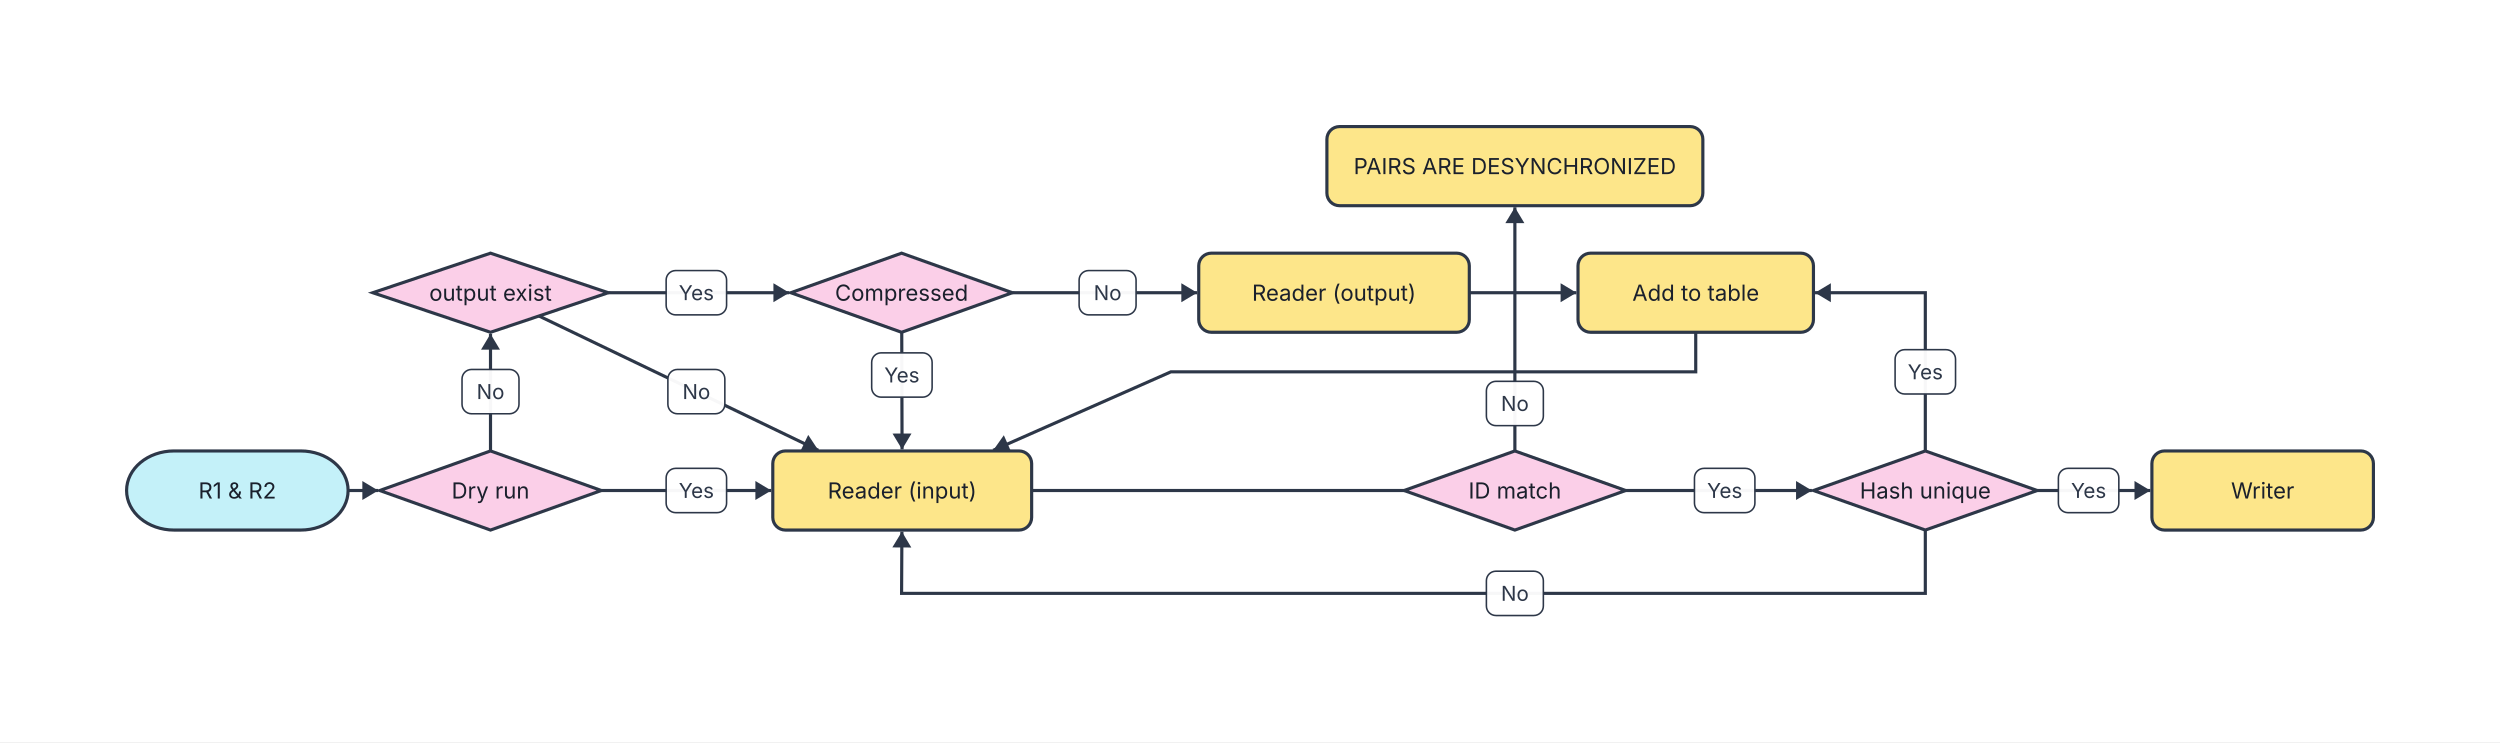
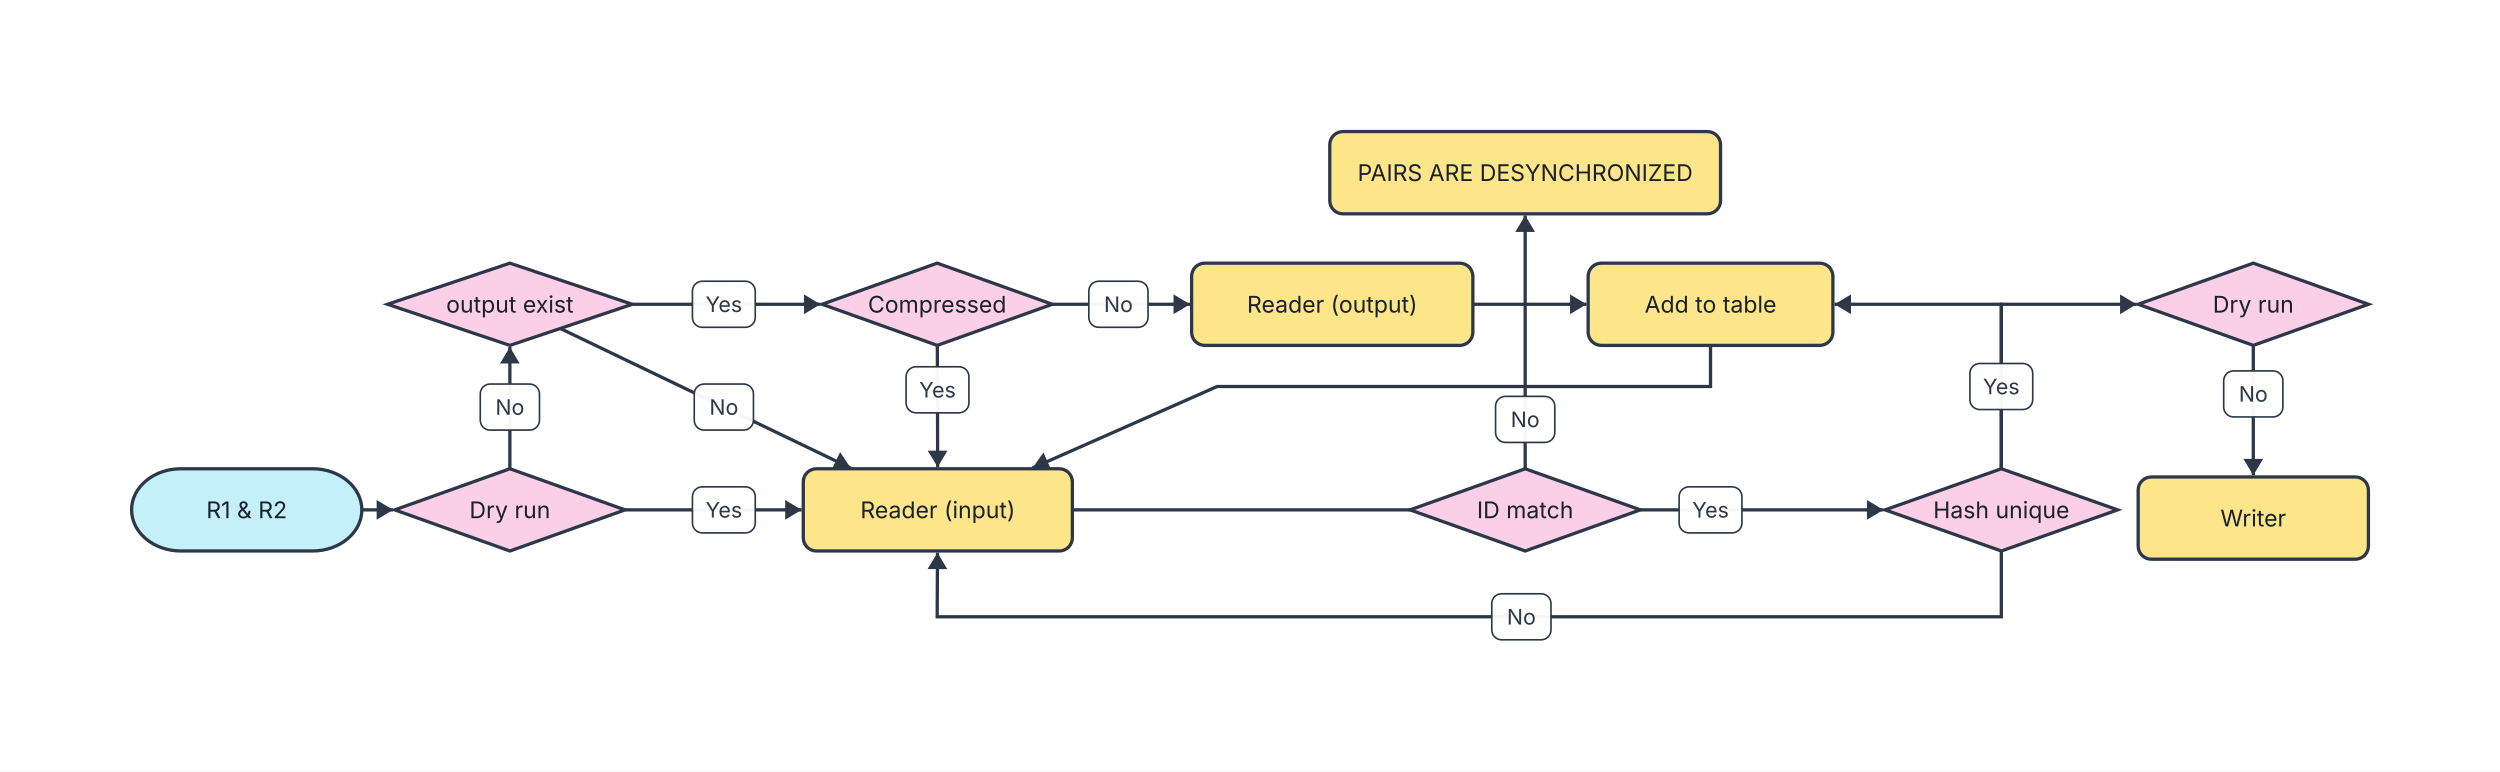
- <svg xmlns="http://www.w3.org/2000/svg" width="1580" height="469" viewBox="0 0 1580 469" font-family="Inter, system-ui, sans-serif">
+ <svg xmlns="http://www.w3.org/2000/svg" width="1520" height="469" viewBox="0 0 1520 469" font-family="Inter, system-ui, sans-serif">
  <defs>
    <marker id="arrow-end" markerWidth="8" markerHeight="8" refX="6" refY="4" orient="auto" markerUnits="strokeWidth">
      <path d="M1,1 L6,4 L1,7 z" fill="context-stroke" />
    </marker>
    <marker id="arrow-start" markerWidth="8" markerHeight="8" refX="2" refY="4" orient="auto" markerUnits="strokeWidth">
      <path d="M7,1 L2,4 L7,7 z" fill="context-stroke" />
    </marker>
  </defs>
  <rect width="100%" height="100%" fill="white" />
  <line x1="220.0" y1="310.0" x2="239.0" y2="310.0" stroke="#2d3748" stroke-width="2" marker-end="url(#arrow-end)" />
  <polyline points="380.0,310.0 440.1,310.0 487.4,310.0" fill="none" stroke="#2d3748" stroke-width="2" marker-end="url(#arrow-end)" />
  <g pointer-events="none">
    <rect x="421.0" y="296.0" width="38.2" height="28.0" rx="6" ry="6" fill="white" fill-opacity="0.96" stroke="#2d3748" stroke-width="1" />
    <text x="440.1" y="310.0" fill="#2d3748" font-size="13" text-anchor="middle" dominant-baseline="middle" xml:space="preserve">Yes</text>
  </g>
-   <polyline points="652.0,310.0 890.0,310.0 957.4,310.0" fill="none" stroke="#2d3748" stroke-width="2" marker-end="url(#arrow-end)" />
-   <polyline points="957.4,285.0 957.4,255.0 957.4,131.0" fill="none" stroke="#2d3748" stroke-width="2" marker-end="url(#arrow-end)" />
+   <polyline points="652.0,310.0 890.0,310.0 927.3,310.0" fill="none" stroke="#2d3748" stroke-width="2" marker-end="url(#arrow-end)" />
+   <polyline points="927.3,285.0 927.3,255.0 927.3,131.0" fill="none" stroke="#2d3748" stroke-width="2" marker-end="url(#arrow-end)" />
  <g pointer-events="none">
-     <rect x="939.4" y="241.0" width="36.0" height="28.0" rx="6" ry="6" fill="white" fill-opacity="0.96" stroke="#2d3748" stroke-width="1" />
-     <text x="957.4" y="255.0" fill="#2d3748" font-size="13" text-anchor="middle" dominant-baseline="middle" xml:space="preserve">No</text>
+     <rect x="909.3" y="241.0" width="36.0" height="28.0" rx="6" ry="6" fill="white" fill-opacity="0.96" stroke="#2d3748" stroke-width="1" />
+     <text x="927.3" y="255.0" fill="#2d3748" font-size="13" text-anchor="middle" dominant-baseline="middle" xml:space="preserve">No</text>
  </g>
-   <polyline points="1027.4,310.0 1090.0,310.0 1145.1,310.0" fill="none" stroke="#2d3748" stroke-width="2" marker-end="url(#arrow-end)" />
+   <polyline points="997.3,310.0 1040.0,310.0 1145.1,310.0" fill="none" stroke="#2d3748" stroke-width="2" marker-end="url(#arrow-end)" />
  <g pointer-events="none">
-     <rect x="1070.9" y="296.0" width="38.2" height="28.0" rx="6" ry="6" fill="white" fill-opacity="0.96" stroke="#2d3748" stroke-width="1" />
-     <text x="1090.0" y="310.0" fill="#2d3748" font-size="13" text-anchor="middle" dominant-baseline="middle" xml:space="preserve">Yes</text>
+     <rect x="1020.9" y="296.0" width="38.2" height="28.0" rx="6" ry="6" fill="white" fill-opacity="0.96" stroke="#2d3748" stroke-width="1" />
+     <text x="1040.0" y="310.0" fill="#2d3748" font-size="13" text-anchor="middle" dominant-baseline="middle" xml:space="preserve">Yes</text>
  </g>
-   <polyline points="1216.8,335.0 1216.8,375.0 957.4,375.0 569.8,375.0 570.0,336.0" fill="none" stroke="#2d3748" stroke-width="2" marker-end="url(#arrow-end)" />
+   <polyline points="1216.8,335.0 1216.8,375.0 925.0,375.0 569.8,375.0 570.0,336.0" fill="none" stroke="#2d3748" stroke-width="2" marker-end="url(#arrow-end)" />
  <g pointer-events="none">
-     <rect x="939.4" y="361.0" width="36.0" height="28.0" rx="6" ry="6" fill="white" fill-opacity="0.96" stroke="#2d3748" stroke-width="1" />
-     <text x="957.4" y="375.0" fill="#2d3748" font-size="13" text-anchor="middle" dominant-baseline="middle" xml:space="preserve">No</text>
+     <rect x="907.0" y="361.0" width="36.0" height="28.0" rx="6" ry="6" fill="white" fill-opacity="0.96" stroke="#2d3748" stroke-width="1" />
+     <text x="925.0" y="375.0" fill="#2d3748" font-size="13" text-anchor="middle" dominant-baseline="middle" xml:space="preserve">No</text>
  </g>
-   <polyline points="1287.5,310.0 1320.0,310.0 1359.0,310.0" fill="none" stroke="#2d3748" stroke-width="2" marker-end="url(#arrow-end)" />
+   <polyline points="1216.8,285.0 1216.8,185.0 1299.0,185.0" fill="none" stroke="#2d3748" stroke-width="2" marker-end="url(#arrow-end)" />
+   <line x1="1370.0" y1="210.0" x2="1370.0" y2="289.0" stroke="#2d3748" stroke-width="2" marker-end="url(#arrow-end)" />
  <g pointer-events="none">
-     <rect x="1300.9" y="296.0" width="38.2" height="28.0" rx="6" ry="6" fill="white" fill-opacity="0.96" stroke="#2d3748" stroke-width="1" />
-     <text x="1320.0" y="310.0" fill="#2d3748" font-size="13" text-anchor="middle" dominant-baseline="middle" xml:space="preserve">Yes</text>
+     <rect x="1352.0" y="225.5" width="36.0" height="28.0" rx="6" ry="6" fill="white" fill-opacity="0.96" stroke="#2d3748" stroke-width="1" />
+     <text x="1370.0" y="239.5" fill="#2d3748" font-size="13" text-anchor="middle" dominant-baseline="middle" xml:space="preserve">No</text>
  </g>
-   <polyline points="1216.8,285.0 1216.8,235.0 1216.8,185.0 1147.1,185.0" fill="none" stroke="#2d3748" stroke-width="2" marker-end="url(#arrow-end)" />
+   <polyline points="1216.8,285.0 1216.8,235.0 1216.8,185.0 1115.4,185.0" fill="none" stroke="#2d3748" stroke-width="2" marker-end="url(#arrow-end)" />
  <g pointer-events="none">
    <rect x="1197.7" y="221.0" width="38.2" height="28.0" rx="6" ry="6" fill="white" fill-opacity="0.96" stroke="#2d3748" stroke-width="1" />
    <text x="1216.8" y="235.0" fill="#2d3748" font-size="13" text-anchor="middle" dominant-baseline="middle" xml:space="preserve">Yes</text>
  </g>
-   <polyline points="1071.7,210.0 1071.7,235.0 740.0,235.0 627.7,284.6" fill="none" stroke="#2d3748" stroke-width="2" marker-end="url(#arrow-end)" />
+   <polyline points="1040.0,210.0 1040.0,235.0 740.0,235.0 627.7,284.6" fill="none" stroke="#2d3748" stroke-width="2" marker-end="url(#arrow-end)" />
  <polyline points="310.0,285.0 310.0,247.5 310.0,211.0" fill="none" stroke="#2d3748" stroke-width="2" marker-end="url(#arrow-end)" />
  <g pointer-events="none">
    <rect x="292.0" y="233.5" width="36.0" height="28.0" rx="6" ry="6" fill="white" fill-opacity="0.96" stroke="#2d3748" stroke-width="1" />
    <text x="310.0" y="247.5" fill="#2d3748" font-size="13" text-anchor="middle" dominant-baseline="middle" xml:space="preserve">No</text>
  </g>
  <polyline points="340.6,199.7 440.1,247.5 517.2,284.6" fill="none" stroke="#2d3748" stroke-width="2" marker-end="url(#arrow-end)" />
  <g pointer-events="none">
    <rect x="422.1" y="233.5" width="36.0" height="28.0" rx="6" ry="6" fill="white" fill-opacity="0.96" stroke="#2d3748" stroke-width="1" />
    <text x="440.1" y="247.5" fill="#2d3748" font-size="13" text-anchor="middle" dominant-baseline="middle" xml:space="preserve">No</text>
  </g>
  <polyline points="384.4,185.0 440.1,185.0 498.8,185.0" fill="none" stroke="#2d3748" stroke-width="2" marker-end="url(#arrow-end)" />
  <g pointer-events="none">
    <rect x="421.0" y="171.0" width="38.2" height="28.0" rx="6" ry="6" fill="white" fill-opacity="0.96" stroke="#2d3748" stroke-width="1" />
    <text x="440.1" y="185.0" fill="#2d3748" font-size="13" text-anchor="middle" dominant-baseline="middle" xml:space="preserve">Yes</text>
  </g>
  <line x1="569.9" y1="210.0" x2="570.1" y2="284.0" stroke="#2d3748" stroke-width="2" marker-end="url(#arrow-end)" />
  <g pointer-events="none">
    <rect x="550.9" y="223.0" width="38.2" height="28.0" rx="6" ry="6" fill="white" fill-opacity="0.96" stroke="#2d3748" stroke-width="1" />
    <text x="570.0" y="237.0" fill="#2d3748" font-size="13" text-anchor="middle" dominant-baseline="middle" xml:space="preserve">Yes</text>
  </g>
-   <polyline points="639.8,185.0 700.0,185.0 756.6,185.0" fill="none" stroke="#2d3748" stroke-width="2" marker-end="url(#arrow-end)" />
+   <polyline points="639.8,185.0 680.0,185.0 723.5,185.0" fill="none" stroke="#2d3748" stroke-width="2" marker-end="url(#arrow-end)" />
  <g pointer-events="none">
-     <rect x="682.0" y="171.0" width="36.0" height="28.0" rx="6" ry="6" fill="white" fill-opacity="0.96" stroke="#2d3748" stroke-width="1" />
-     <text x="700.0" y="185.0" fill="#2d3748" font-size="13" text-anchor="middle" dominant-baseline="middle" xml:space="preserve">No</text>
+     <rect x="662.0" y="171.0" width="36.0" height="28.0" rx="6" ry="6" fill="white" fill-opacity="0.96" stroke="#2d3748" stroke-width="1" />
+     <text x="680.0" y="185.0" fill="#2d3748" font-size="13" text-anchor="middle" dominant-baseline="middle" xml:space="preserve">No</text>
  </g>
-   <line x1="928.6" y1="185.0" x2="996.3" y2="185.0" stroke="#2d3748" stroke-width="2" marker-end="url(#arrow-end)" />
+   <line x1="895.5" y1="185.0" x2="964.6" y2="185.0" stroke="#2d3748" stroke-width="2" marker-end="url(#arrow-end)" />
  <rect x="80.0" y="285.0" width="140.0" height="50.0" rx="30" ry="30" fill="#c4f1f9" stroke="#2d3748" stroke-width="2" />
  <text x="150.0" y="310.0" fill="#1a202c" font-size="14" text-anchor="middle" dominant-baseline="middle">R1 &amp; R2</text>
  <polygon points="310.0,285.0 380.0,310.0 310.0,335.0 240.0,310.0" fill="#fbcfe8" stroke="#2d3748" stroke-width="2" />
  <text x="310.0" y="310.0" fill="#1a202c" font-size="14" text-anchor="middle" dominant-baseline="middle">Dry run</text>
  <rect x="488.4" y="285.0" width="163.6" height="50.0" rx="8" ry="8" fill="#fde68a" stroke="#2d3748" stroke-width="2" />
  <text x="570.2" y="310.0" fill="#1a202c" font-size="14" text-anchor="middle" dominant-baseline="middle">Reader (input)</text>
-   <polygon points="957.4,285.0 1027.4,310.0 957.4,335.0 887.4,310.0" fill="#fbcfe8" stroke="#2d3748" stroke-width="2" />
-   <text x="957.4" y="310.0" fill="#1a202c" font-size="14" text-anchor="middle" dominant-baseline="middle">ID match</text>
-   <rect x="838.6" y="80.0" width="237.6" height="50.0" rx="8" ry="8" fill="#fde68a" stroke="#2d3748" stroke-width="2" />
-   <text x="957.4" y="105.0" fill="#1a202c" font-size="14" text-anchor="middle" dominant-baseline="middle">PAIRS ARE DESYNCHRONIZED</text>
+   <polygon points="927.3,285.0 997.3,310.0 927.3,335.0 857.3,310.0" fill="#fbcfe8" stroke="#2d3748" stroke-width="2" />
+   <text x="927.3" y="310.0" fill="#1a202c" font-size="14" text-anchor="middle" dominant-baseline="middle">ID match</text>
+   <rect x="808.5" y="80.0" width="237.6" height="50.0" rx="8" ry="8" fill="#fde68a" stroke="#2d3748" stroke-width="2" />
+   <text x="927.3" y="105.0" fill="#1a202c" font-size="14" text-anchor="middle" dominant-baseline="middle">PAIRS ARE DESYNCHRONIZED</text>
  <polygon points="1216.8,285.0 1287.5,310.0 1216.8,335.0 1146.1,310.0" fill="#fbcfe8" stroke="#2d3748" stroke-width="2" />
  <text x="1216.8" y="310.0" fill="#1a202c" font-size="14" text-anchor="middle" dominant-baseline="middle">Hash unique</text>
-   <rect x="1360.0" y="285.0" width="140.0" height="50.0" rx="8" ry="8" fill="#fde68a" stroke="#2d3748" stroke-width="2" />
-   <text x="1430.0" y="310.0" fill="#1a202c" font-size="14" text-anchor="middle" dominant-baseline="middle">Writer</text>
-   <rect x="997.3" y="160.0" width="148.8" height="50.0" rx="8" ry="8" fill="#fde68a" stroke="#2d3748" stroke-width="2" />
-   <text x="1071.7" y="185.0" fill="#1a202c" font-size="14" text-anchor="middle" dominant-baseline="middle">Add to table</text>
+   <polygon points="1370.0,160.0 1440.0,185.0 1370.0,210.0 1300.0,185.0" fill="#fbcfe8" stroke="#2d3748" stroke-width="2" />
+   <text x="1370.0" y="185.0" fill="#1a202c" font-size="14" text-anchor="middle" dominant-baseline="middle">Dry run</text>
+   <rect x="1300.0" y="290.0" width="140.0" height="50.0" rx="8" ry="8" fill="#fde68a" stroke="#2d3748" stroke-width="2" />
+   <text x="1370.0" y="315.0" fill="#1a202c" font-size="14" text-anchor="middle" dominant-baseline="middle">Writer</text>
+   <rect x="965.6" y="160.0" width="148.8" height="50.0" rx="8" ry="8" fill="#fde68a" stroke="#2d3748" stroke-width="2" />
+   <text x="1040.0" y="185.0" fill="#1a202c" font-size="14" text-anchor="middle" dominant-baseline="middle">Add to table</text>
  <polygon points="310.0,160.0 384.4,185.0 310.0,210.0 235.6,185.0" fill="#fbcfe8" stroke="#2d3748" stroke-width="2" />
  <text x="310.0" y="185.0" fill="#1a202c" font-size="14" text-anchor="middle" dominant-baseline="middle">output exist</text>
  <polygon points="569.8,160.0 639.8,185.0 569.8,210.0 499.8,185.0" fill="#fbcfe8" stroke="#2d3748" stroke-width="2" />
  <text x="569.8" y="185.0" fill="#1a202c" font-size="14" text-anchor="middle" dominant-baseline="middle">Compressed</text>
-   <rect x="757.6" y="160.0" width="171.0" height="50.0" rx="8" ry="8" fill="#fde68a" stroke="#2d3748" stroke-width="2" />
-   <text x="843.1" y="185.0" fill="#1a202c" font-size="14" text-anchor="middle" dominant-baseline="middle">Reader (output)</text>
+   <rect x="724.5" y="160.0" width="171.0" height="50.0" rx="8" ry="8" fill="#fde68a" stroke="#2d3748" stroke-width="2" />
+   <text x="810.0" y="185.0" fill="#1a202c" font-size="14" text-anchor="middle" dominant-baseline="middle">Reader (output)</text>
</svg>
